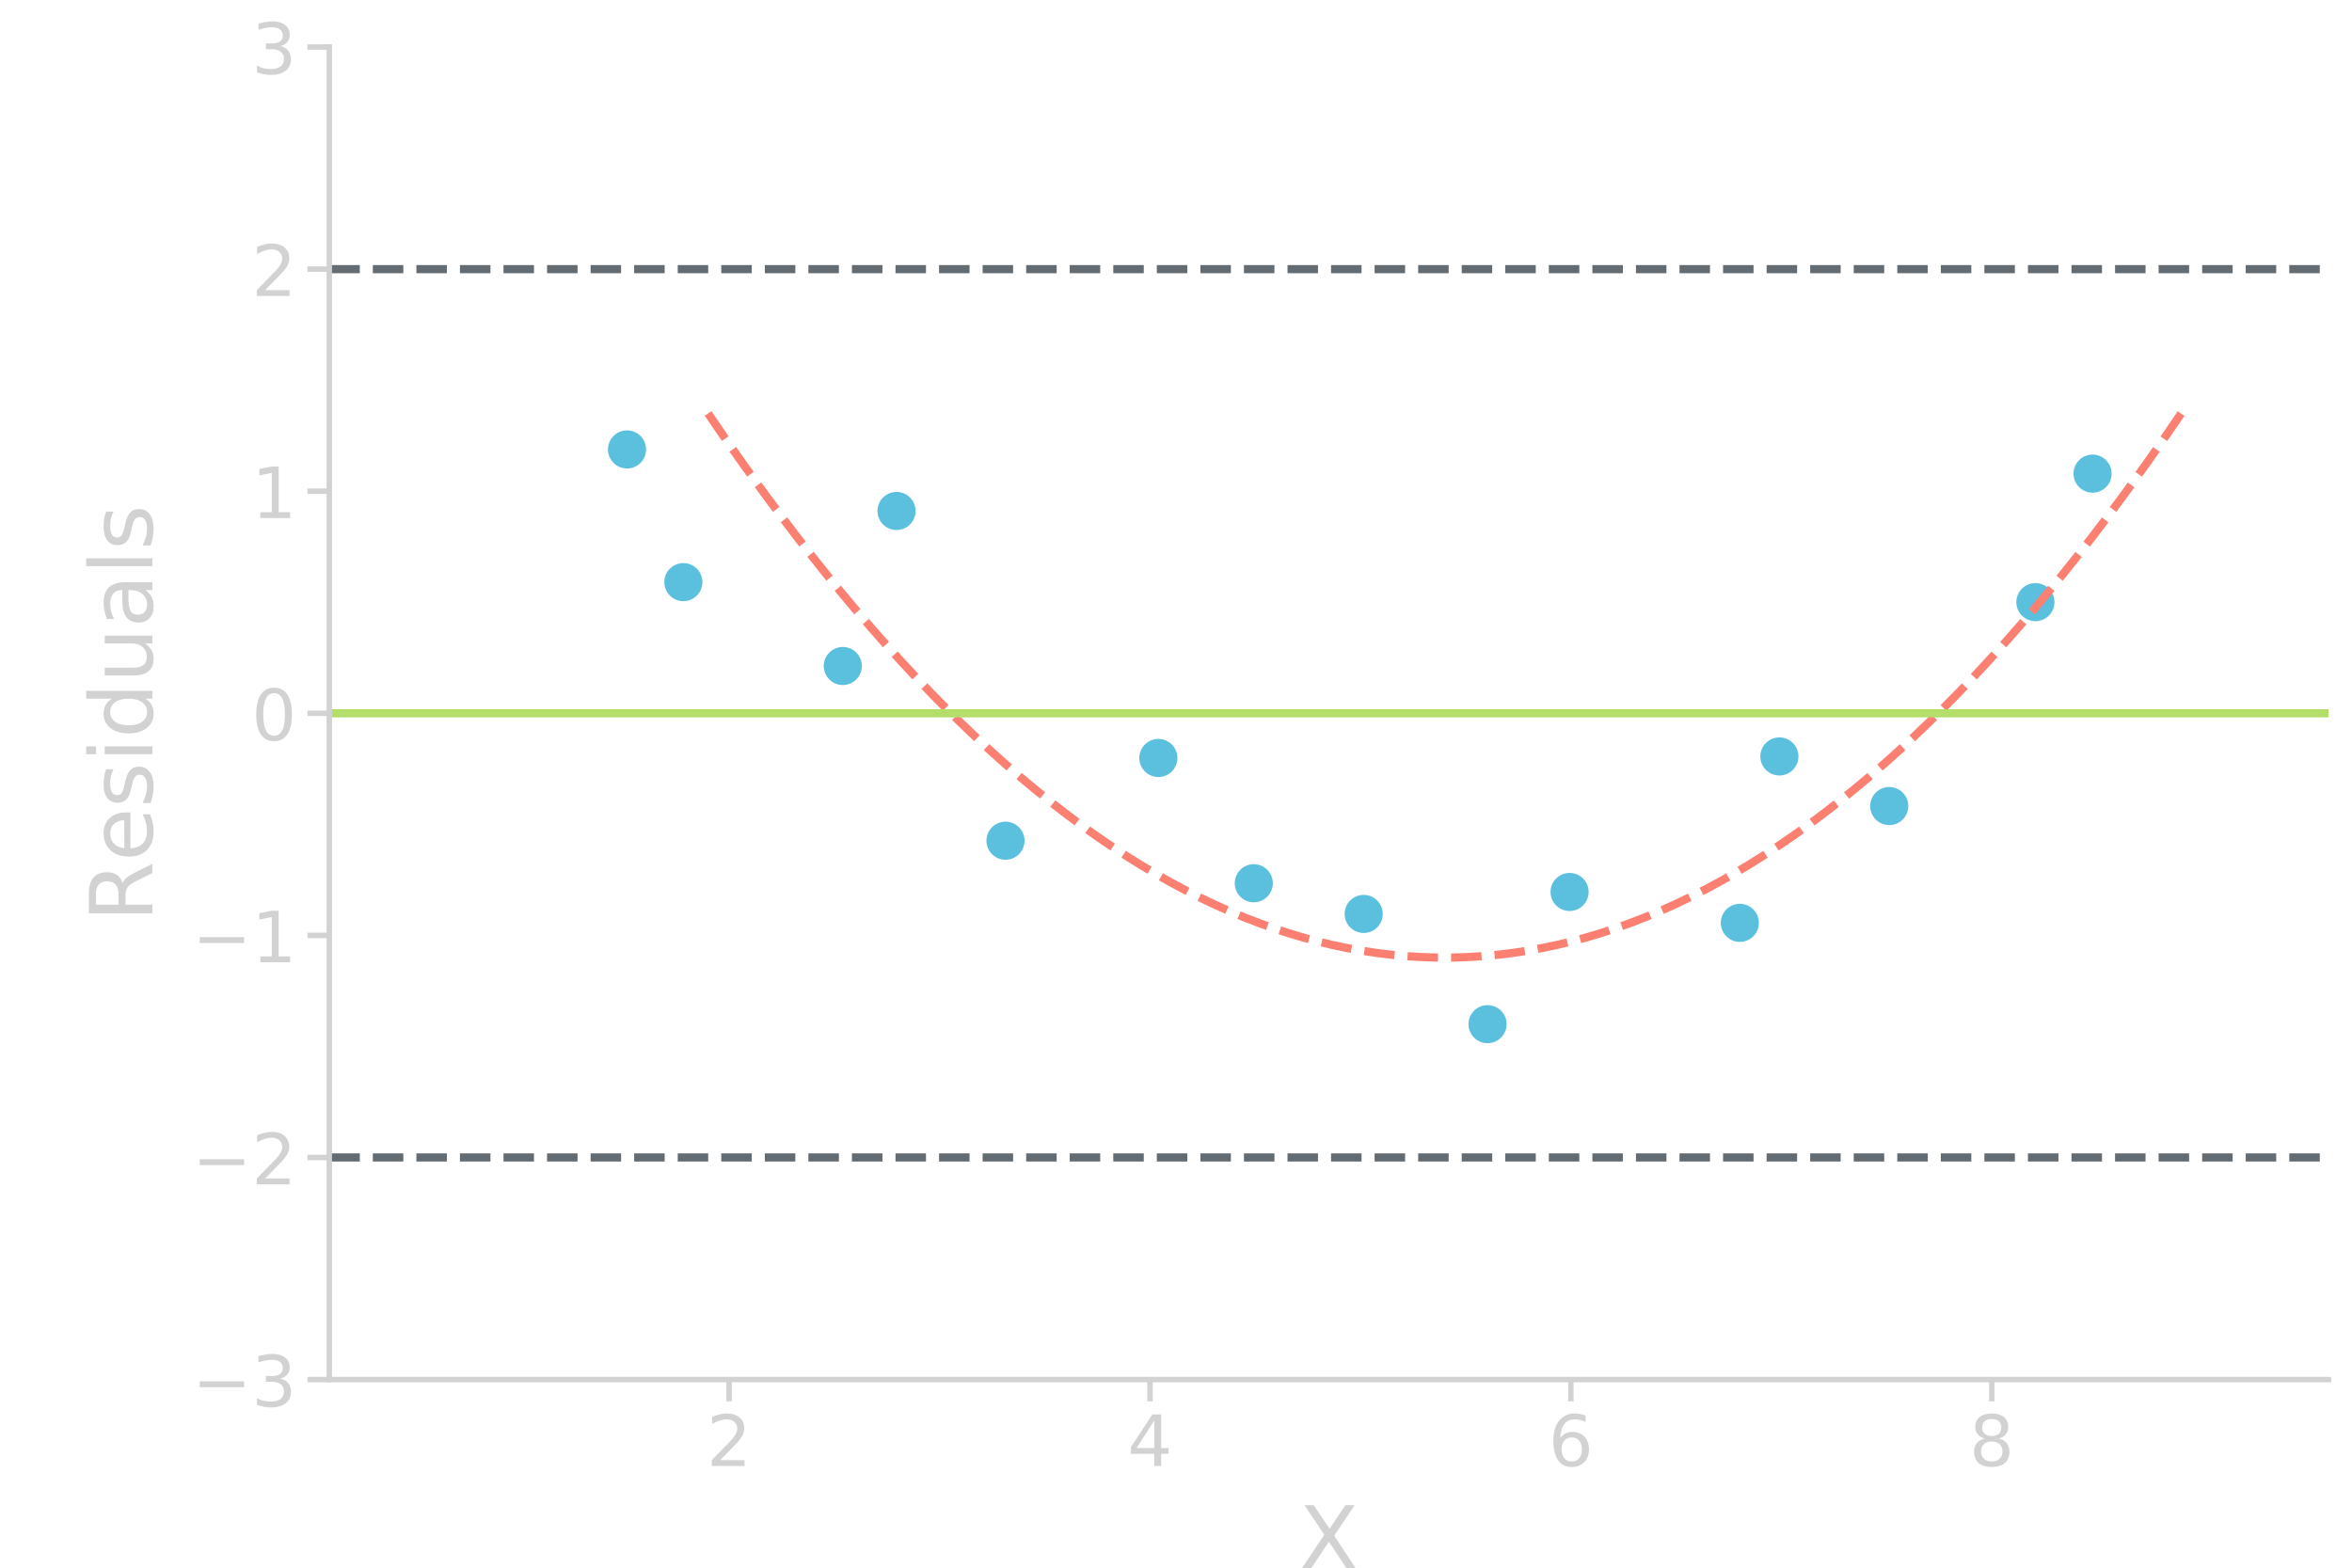
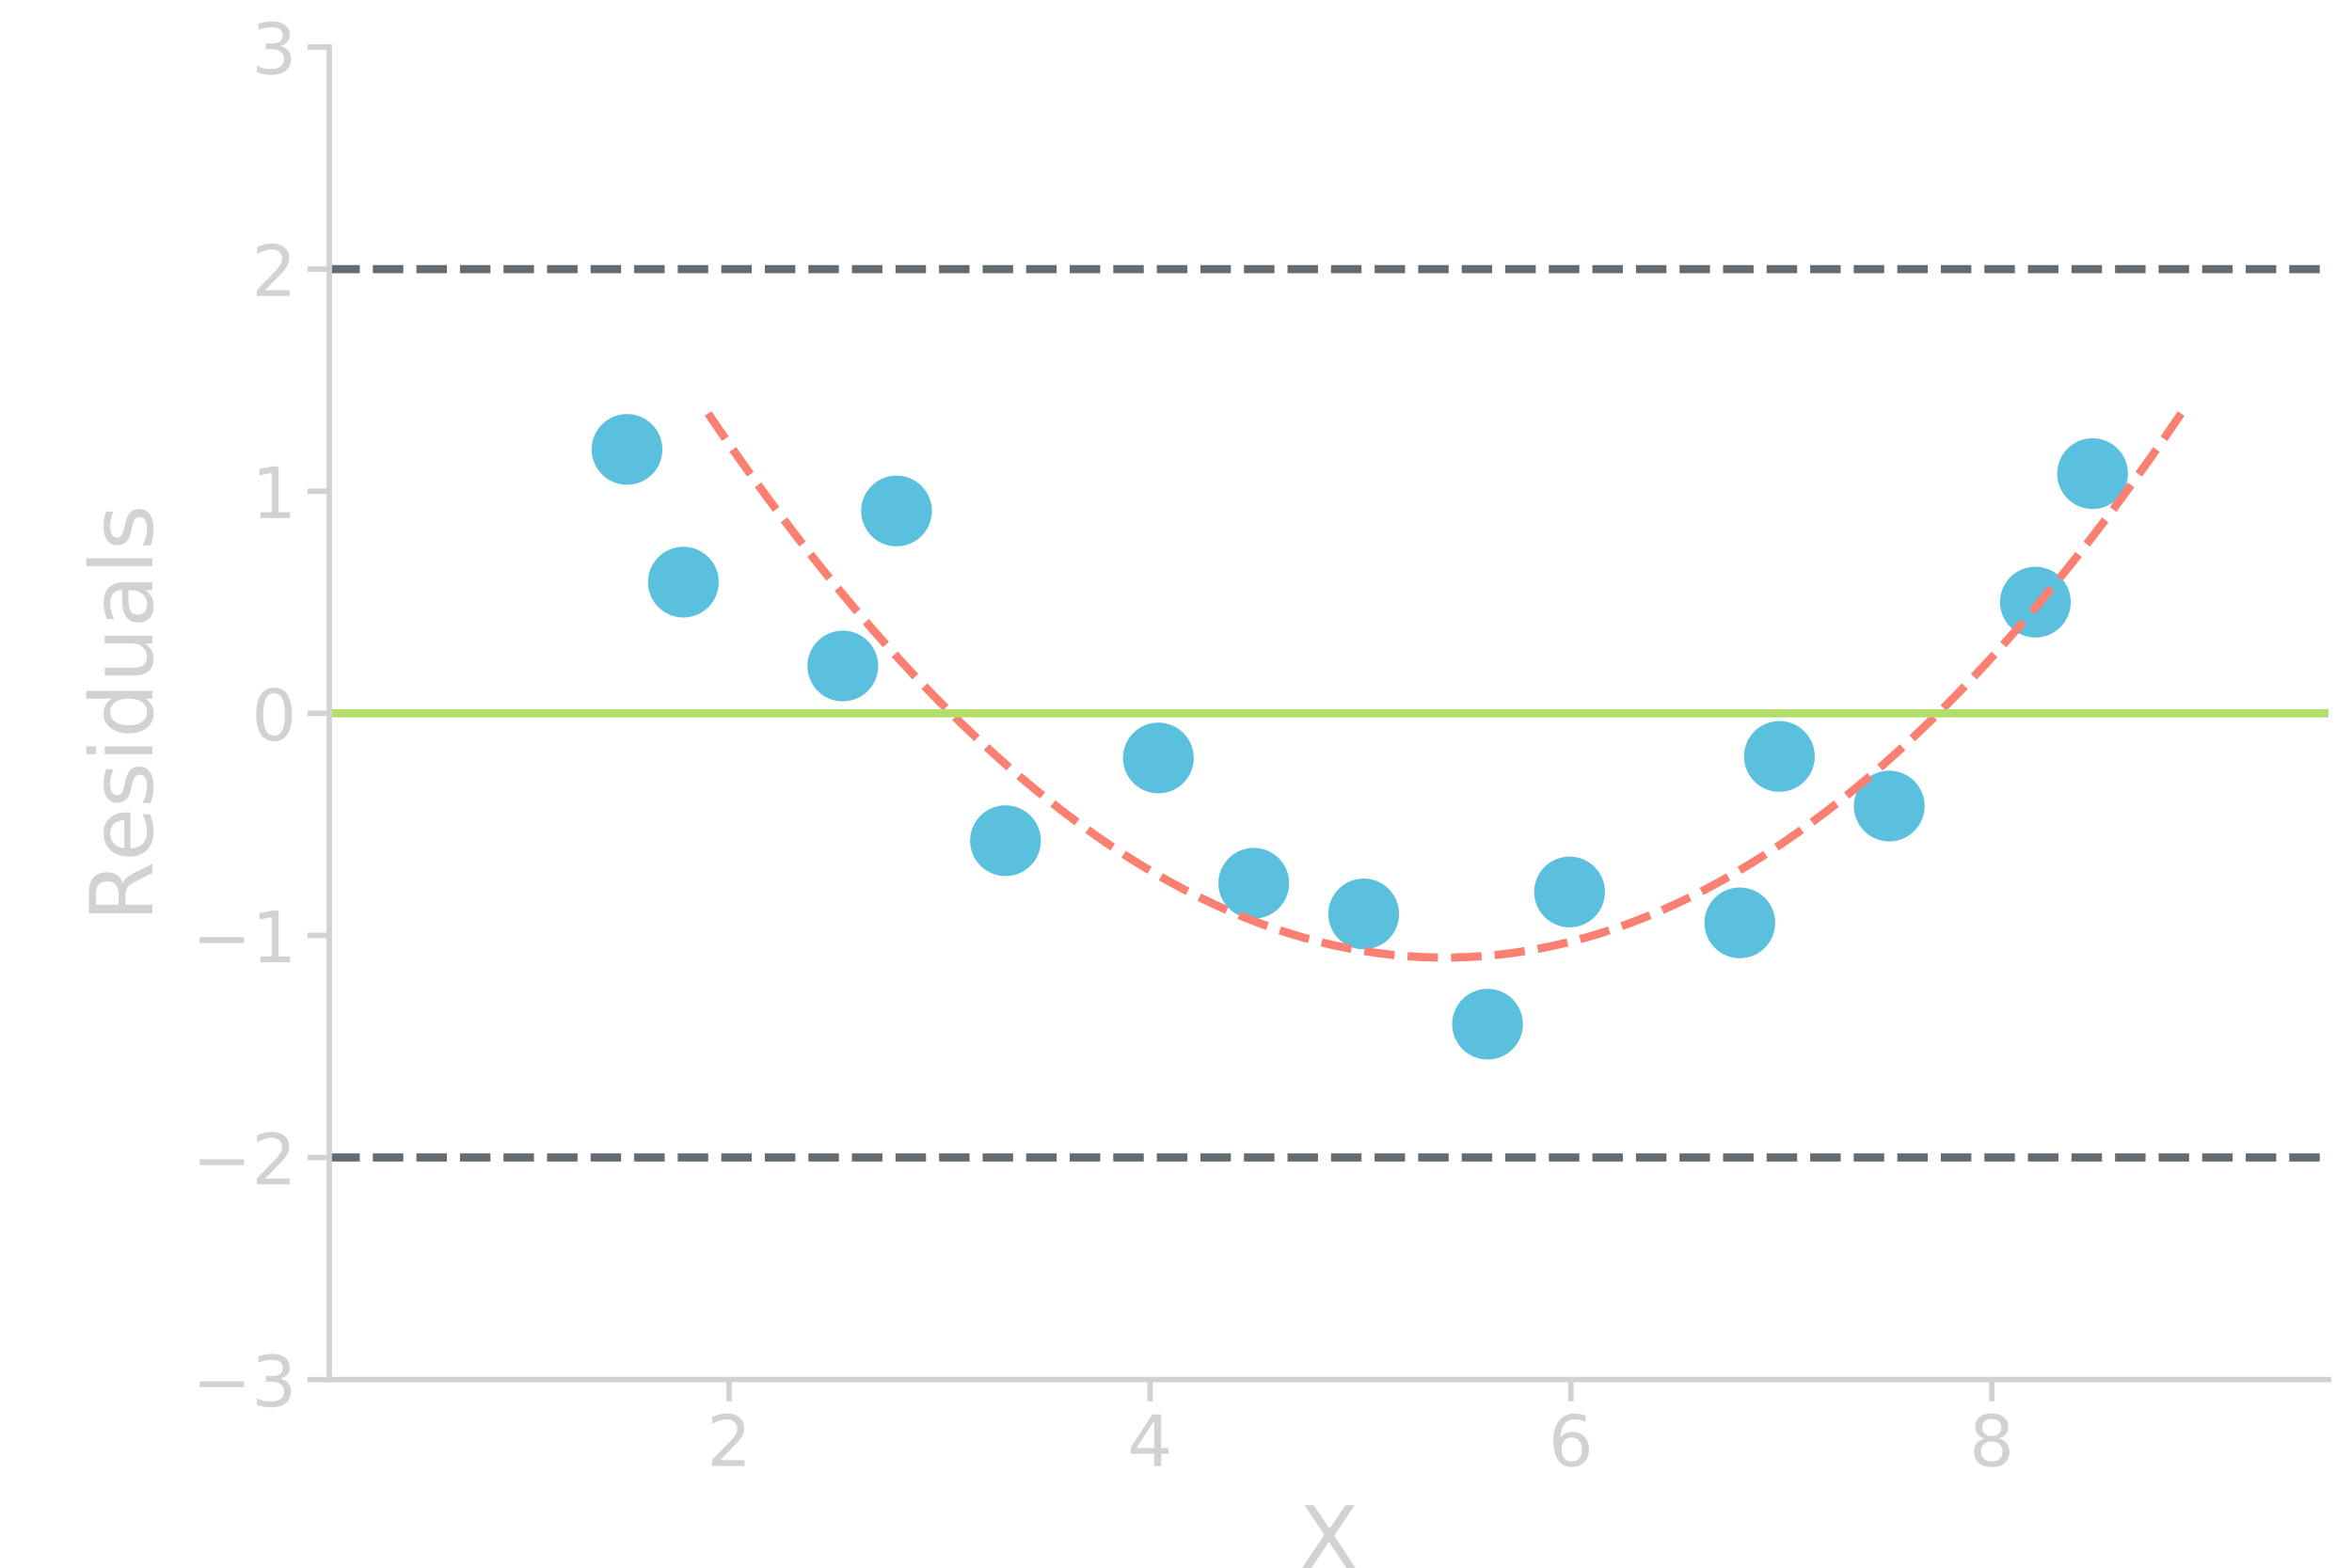
<svg xmlns="http://www.w3.org/2000/svg" xmlns:xlink="http://www.w3.org/1999/xlink" height="288pt" version="1.1" viewBox="0 0 432 288" width="432pt">
  <defs>
    <style type="text/css">
*{stroke-linecap:butt;stroke-linejoin:round;}
  </style>
  </defs>
  <g id="figure_1">
    <g id="patch_1">
      <path d="M 0 288  L 432 288  L 432 0  L 0 0  z " style="fill:none;" />
    </g>
    <g id="axes_1">
      <g id="patch_2">
        <path d="M 60.48 253.44  L 427.68 253.44  L 427.68 8.64  L 60.48 8.64  z " style="fill:none;" />
      </g>
      <g id="matplotlib.axis_1">
        <g id="xtick_1">
          <g id="line2d_1">
            <defs>
-               <path d="M 0 0  L 0 4  " id="mefac80c619" style="stroke:#d2d2d2;" />
-             </defs>
-             <g>
-               <use style="fill:#d2d2d2;stroke:#d2d2d2;" x="133.92" xlink:href="#mefac80c619" y="253.44" />
+               <path d="M 0 0  L 0 4  " id="m956179f879" style="stroke:#d2d2d2;" />
+             </defs>
+             <g>
+               <use style="fill:#d2d2d2;stroke:#d2d2d2;" x="133.92" xlink:href="#m956179f879" y="253.44" />
            </g>
          </g>
          <g id="text_1">
            <defs>
              <path d="M 19.188 8.297  L 53.609 8.297  L 53.609 0  L 7.328 0  L 7.328 8.297  Q 12.938 14.109 22.625 23.891  Q 32.328 33.688 34.812 36.531  Q 39.547 41.844 41.422 45.531  Q 43.312 49.219 43.312 52.781  Q 43.312 58.594 39.234 62.25  Q 35.156 65.922 28.609 65.922  Q 23.969 65.922 18.812 64.312  Q 13.672 62.703 7.812 59.422  L 7.812 69.391  Q 13.766 71.781 18.938 73  Q 24.125 74.219 28.422 74.219  Q 39.75 74.219 46.484 68.547  Q 53.219 62.891 53.219 53.422  Q 53.219 48.922 51.531 44.891  Q 49.859 40.875 45.406 35.406  Q 44.188 33.984 37.641 27.219  Q 31.109 20.453 19.188 8.297  " id="DejaVuSans-32" />
            </defs>
            <g style="fill:#d2d2d2;" transform="translate(129.7844 269.318)scale(0.13 -0.13)">
              <use xlink:href="#DejaVuSans-32" />
            </g>
          </g>
        </g>
        <g id="xtick_2">
          <g id="line2d_2">
            <g>
-               <use style="fill:#d2d2d2;stroke:#d2d2d2;" x="211.225" xlink:href="#mefac80c619" y="253.44" />
+               <use style="fill:#d2d2d2;stroke:#d2d2d2;" x="211.225" xlink:href="#m956179f879" y="253.44" />
            </g>
          </g>
          <g id="text_2">
            <defs>
              <path d="M 37.797 64.312  L 12.891 25.391  L 37.797 25.391  z M 35.203 72.906  L 47.609 72.906  L 47.609 25.391  L 58.016 25.391  L 58.016 17.188  L 47.609 17.188  L 47.609 0  L 37.797 0  L 37.797 17.188  L 4.891 17.188  L 4.891 26.703  z " id="DejaVuSans-34" />
            </defs>
            <g style="fill:#d2d2d2;" transform="translate(207.0896 269.318)scale(0.13 -0.13)">
              <use xlink:href="#DejaVuSans-34" />
            </g>
          </g>
        </g>
        <g id="xtick_3">
          <g id="line2d_3">
            <g>
-               <use style="fill:#d2d2d2;stroke:#d2d2d2;" x="288.531" xlink:href="#mefac80c619" y="253.44" />
+               <use style="fill:#d2d2d2;stroke:#d2d2d2;" x="288.531" xlink:href="#m956179f879" y="253.44" />
            </g>
          </g>
          <g id="text_3">
            <defs>
              <path d="M 33.016 40.375  Q 26.375 40.375 22.484 35.828  Q 18.609 31.297 18.609 23.391  Q 18.609 15.531 22.484 10.953  Q 26.375 6.391 33.016 6.391  Q 39.656 6.391 43.531 10.953  Q 47.406 15.531 47.406 23.391  Q 47.406 31.297 43.531 35.828  Q 39.656 40.375 33.016 40.375  M 52.594 71.297  L 52.594 62.312  Q 48.875 64.062 45.094 64.984  Q 41.312 65.922 37.594 65.922  Q 27.828 65.922 22.672 59.328  Q 17.531 52.734 16.797 39.406  Q 19.672 43.656 24.016 45.922  Q 28.375 48.188 33.594 48.188  Q 44.578 48.188 50.953 41.516  Q 57.328 34.859 57.328 23.391  Q 57.328 12.156 50.688 5.359  Q 44.047 -1.422 33.016 -1.422  Q 20.359 -1.422 13.672 8.266  Q 6.984 17.969 6.984 36.375  Q 6.984 53.656 15.188 63.938  Q 23.391 74.219 37.203 74.219  Q 40.922 74.219 44.703 73.484  Q 48.484 72.75 52.594 71.297  " id="DejaVuSans-36" />
            </defs>
            <g style="fill:#d2d2d2;" transform="translate(284.3949 269.318)scale(0.13 -0.13)">
              <use xlink:href="#DejaVuSans-36" />
            </g>
          </g>
        </g>
        <g id="xtick_4">
          <g id="line2d_4">
            <g>
-               <use style="fill:#d2d2d2;stroke:#d2d2d2;" x="365.836" xlink:href="#mefac80c619" y="253.44" />
+               <use style="fill:#d2d2d2;stroke:#d2d2d2;" x="365.836" xlink:href="#m956179f879" y="253.44" />
            </g>
          </g>
          <g id="text_4">
            <defs>
              <path d="M 31.781 34.625  Q 24.75 34.625 20.719 30.859  Q 16.703 27.094 16.703 20.516  Q 16.703 13.922 20.719 10.156  Q 24.75 6.391 31.781 6.391  Q 38.812 6.391 42.859 10.172  Q 46.922 13.969 46.922 20.516  Q 46.922 27.094 42.891 30.859  Q 38.875 34.625 31.781 34.625  M 21.922 38.812  Q 15.578 40.375 12.031 44.719  Q 8.5 49.078 8.5 55.328  Q 8.5 64.062 14.719 69.141  Q 20.953 74.219 31.781 74.219  Q 42.672 74.219 48.875 69.141  Q 55.078 64.062 55.078 55.328  Q 55.078 49.078 51.531 44.719  Q 48 40.375 41.703 38.812  Q 48.828 37.156 52.797 32.312  Q 56.781 27.484 56.781 20.516  Q 56.781 9.906 50.312 4.234  Q 43.844 -1.422 31.781 -1.422  Q 19.734 -1.422 13.25 4.234  Q 6.781 9.906 6.781 20.516  Q 6.781 27.484 10.781 32.312  Q 14.797 37.156 21.922 38.812  M 18.312 54.391  Q 18.312 48.734 21.844 45.562  Q 25.391 42.391 31.781 42.391  Q 38.141 42.391 41.719 45.562  Q 45.312 48.734 45.312 54.391  Q 45.312 60.062 41.719 63.234  Q 38.141 66.406 31.781 66.406  Q 25.391 66.406 21.844 63.234  Q 18.312 60.062 18.312 54.391  " id="DejaVuSans-38" />
            </defs>
            <g style="fill:#d2d2d2;" transform="translate(361.7002 269.318)scale(0.13 -0.13)">
              <use xlink:href="#DejaVuSans-38" />
            </g>
          </g>
        </g>
        <g id="text_5">
          <defs>
            <path d="M 6.297 72.906  L 16.891 72.906  L 35.016 45.797  L 53.219 72.906  L 63.812 72.906  L 40.375 37.891  L 65.375 0  L 54.781 0  L 34.281 31  L 13.625 0  L 2.984 0  L 29 38.922  z " id="DejaVuSans-58" />
          </defs>
          <g style="fill:#d2d2d2;" transform="translate(238.6 288.1791)scale(0.16 -0.16)">
            <use xlink:href="#DejaVuSans-58" />
          </g>
        </g>
      </g>
      <g id="matplotlib.axis_2">
        <g id="ytick_1">
          <g id="line2d_5">
            <defs>
-               <path d="M 0 0  L -4 0  " id="m647a6e5021" style="stroke:#d2d2d2;" />
-             </defs>
-             <g>
-               <use style="fill:#d2d2d2;stroke:#d2d2d2;" x="60.48" xlink:href="#m647a6e5021" y="253.44" />
+               <path d="M 0 0  L -4 0  " id="m6e85d7da1a" style="stroke:#d2d2d2;" />
+             </defs>
+             <g>
+               <use style="fill:#d2d2d2;stroke:#d2d2d2;" x="60.48" xlink:href="#m6e85d7da1a" y="253.44" />
            </g>
          </g>
          <g id="text_6">
            <defs>
              <path d="M 10.594 35.5  L 73.188 35.5  L 73.188 27.203  L 10.594 27.203  z " id="DejaVuSans-2212" />
              <path d="M 40.578 39.312  Q 47.656 37.797 51.625 33  Q 55.609 28.219 55.609 21.188  Q 55.609 10.406 48.188 4.484  Q 40.766 -1.422 27.094 -1.422  Q 22.516 -1.422 17.656 -0.516  Q 12.797 0.391 7.625 2.203  L 7.625 11.719  Q 11.719 9.328 16.594 8.109  Q 21.484 6.891 26.812 6.891  Q 36.078 6.891 40.938 10.547  Q 45.797 14.203 45.797 21.188  Q 45.797 27.641 41.281 31.266  Q 36.766 34.906 28.719 34.906  L 20.219 34.906  L 20.219 43.016  L 29.109 43.016  Q 36.375 43.016 40.234 45.922  Q 44.094 48.828 44.094 54.297  Q 44.094 59.906 40.109 62.906  Q 36.141 65.922 28.719 65.922  Q 24.656 65.922 20.016 65.031  Q 15.375 64.156 9.812 62.312  L 9.812 71.094  Q 15.438 72.656 20.344 73.438  Q 25.25 74.219 29.594 74.219  Q 40.828 74.219 47.359 69.109  Q 53.906 64.016 53.906 55.328  Q 53.906 49.266 50.438 45.094  Q 46.969 40.922 40.578 39.312  " id="DejaVuSans-33" />
            </defs>
            <g style="fill:#d2d2d2;" transform="translate(35.31516 258.379)scale(0.13 -0.13)">
              <use xlink:href="#DejaVuSans-2212" />
              <use x="83.789" xlink:href="#DejaVuSans-33" />
            </g>
          </g>
        </g>
        <g id="ytick_2">
          <g id="line2d_6">
            <g>
-               <use style="fill:#d2d2d2;stroke:#d2d2d2;" x="60.48" xlink:href="#m647a6e5021" y="212.64" />
+               <use style="fill:#d2d2d2;stroke:#d2d2d2;" x="60.48" xlink:href="#m6e85d7da1a" y="212.64" />
            </g>
          </g>
          <g id="text_7">
            <g style="fill:#d2d2d2;" transform="translate(35.31516 217.579)scale(0.13 -0.13)">
              <use xlink:href="#DejaVuSans-2212" />
              <use x="83.789" xlink:href="#DejaVuSans-32" />
            </g>
          </g>
        </g>
        <g id="ytick_3">
          <g id="line2d_7">
            <g>
-               <use style="fill:#d2d2d2;stroke:#d2d2d2;" x="60.48" xlink:href="#m647a6e5021" y="171.84" />
+               <use style="fill:#d2d2d2;stroke:#d2d2d2;" x="60.48" xlink:href="#m6e85d7da1a" y="171.84" />
            </g>
          </g>
          <g id="text_8">
            <defs>
              <path d="M 12.406 8.297  L 28.516 8.297  L 28.516 63.922  L 10.984 60.406  L 10.984 69.391  L 28.422 72.906  L 38.281 72.906  L 38.281 8.297  L 54.391 8.297  L 54.391 0  L 12.406 0  z " id="DejaVuSans-31" />
            </defs>
            <g style="fill:#d2d2d2;" transform="translate(35.31516 176.779)scale(0.13 -0.13)">
              <use xlink:href="#DejaVuSans-2212" />
              <use x="83.789" xlink:href="#DejaVuSans-31" />
            </g>
          </g>
        </g>
        <g id="ytick_4">
          <g id="line2d_8">
            <g>
-               <use style="fill:#d2d2d2;stroke:#d2d2d2;" x="60.48" xlink:href="#m647a6e5021" y="131.04" />
+               <use style="fill:#d2d2d2;stroke:#d2d2d2;" x="60.48" xlink:href="#m6e85d7da1a" y="131.04" />
            </g>
          </g>
          <g id="text_9">
            <defs>
              <path d="M 31.781 66.406  Q 24.172 66.406 20.328 58.906  Q 16.5 51.422 16.5 36.375  Q 16.5 21.391 20.328 13.891  Q 24.172 6.391 31.781 6.391  Q 39.453 6.391 43.281 13.891  Q 47.125 21.391 47.125 36.375  Q 47.125 51.422 43.281 58.906  Q 39.453 66.406 31.781 66.406  M 31.781 74.219  Q 44.047 74.219 50.516 64.516  Q 56.984 54.828 56.984 36.375  Q 56.984 17.969 50.516 8.266  Q 44.047 -1.422 31.781 -1.422  Q 19.531 -1.422 13.062 8.266  Q 6.594 17.969 6.594 36.375  Q 6.594 54.828 13.062 64.516  Q 19.531 74.219 31.781 74.219  " id="DejaVuSans-30" />
            </defs>
            <g style="fill:#d2d2d2;" transform="translate(46.20875 135.979)scale(0.13 -0.13)">
              <use xlink:href="#DejaVuSans-30" />
            </g>
          </g>
        </g>
        <g id="ytick_5">
          <g id="line2d_9">
            <g>
-               <use style="fill:#d2d2d2;stroke:#d2d2d2;" x="60.48" xlink:href="#m647a6e5021" y="90.24" />
+               <use style="fill:#d2d2d2;stroke:#d2d2d2;" x="60.48" xlink:href="#m6e85d7da1a" y="90.24" />
            </g>
          </g>
          <g id="text_10">
            <g style="fill:#d2d2d2;" transform="translate(46.20875 95.17898)scale(0.13 -0.13)">
              <use xlink:href="#DejaVuSans-31" />
            </g>
          </g>
        </g>
        <g id="ytick_6">
          <g id="line2d_10">
            <g>
-               <use style="fill:#d2d2d2;stroke:#d2d2d2;" x="60.48" xlink:href="#m647a6e5021" y="49.44" />
+               <use style="fill:#d2d2d2;stroke:#d2d2d2;" x="60.48" xlink:href="#m6e85d7da1a" y="49.44" />
            </g>
          </g>
          <g id="text_11">
            <g style="fill:#d2d2d2;" transform="translate(46.20875 54.37898)scale(0.13 -0.13)">
              <use xlink:href="#DejaVuSans-32" />
            </g>
          </g>
        </g>
        <g id="ytick_7">
          <g id="line2d_11">
            <g>
-               <use style="fill:#d2d2d2;stroke:#d2d2d2;" x="60.48" xlink:href="#m647a6e5021" y="8.64" />
+               <use style="fill:#d2d2d2;stroke:#d2d2d2;" x="60.48" xlink:href="#m6e85d7da1a" y="8.64" />
            </g>
          </g>
          <g id="text_12">
            <g style="fill:#d2d2d2;" transform="translate(46.20875 13.57898)scale(0.13 -0.13)">
              <use xlink:href="#DejaVuSans-33" />
            </g>
          </g>
        </g>
        <g id="text_13">
          <defs>
            <path d="M 44.391 34.188  Q 47.562 33.109 50.562 29.594  Q 53.562 26.078 56.594 19.922  L 66.609 0  L 56 0  L 46.688 18.703  Q 43.062 26.031 39.672 28.422  Q 36.281 30.812 30.422 30.812  L 19.672 30.812  L 19.672 0  L 9.812 0  L 9.812 72.906  L 32.078 72.906  Q 44.578 72.906 50.734 67.672  Q 56.891 62.453 56.891 51.906  Q 56.891 45.016 53.688 40.469  Q 50.484 35.938 44.391 34.188  M 19.672 64.797  L 19.672 38.922  L 32.078 38.922  Q 39.203 38.922 42.844 42.219  Q 46.484 45.516 46.484 51.906  Q 46.484 58.297 42.844 61.547  Q 39.203 64.797 32.078 64.797  z " id="DejaVuSans-52" />
            <path d="M 56.203 29.594  L 56.203 25.203  L 14.891 25.203  Q 15.484 15.922 20.484 11.062  Q 25.484 6.203 34.422 6.203  Q 39.594 6.203 44.453 7.469  Q 49.312 8.734 54.109 11.281  L 54.109 2.781  Q 49.266 0.734 44.188 -0.344  Q 39.109 -1.422 33.891 -1.422  Q 20.797 -1.422 13.156 6.188  Q 5.516 13.812 5.516 26.812  Q 5.516 40.234 12.766 48.109  Q 20.016 56 32.328 56  Q 43.359 56 49.781 48.891  Q 56.203 41.797 56.203 29.594  M 47.219 32.234  Q 47.125 39.594 43.094 43.984  Q 39.062 48.391 32.422 48.391  Q 24.906 48.391 20.391 44.141  Q 15.875 39.891 15.188 32.172  z " id="DejaVuSans-65" />
            <path d="M 44.281 53.078  L 44.281 44.578  Q 40.484 46.531 36.375 47.5  Q 32.281 48.484 27.875 48.484  Q 21.188 48.484 17.844 46.438  Q 14.5 44.391 14.5 40.281  Q 14.5 37.156 16.891 35.375  Q 19.281 33.594 26.516 31.984  L 29.594 31.297  Q 39.156 29.25 43.188 25.516  Q 47.219 21.781 47.219 15.094  Q 47.219 7.469 41.188 3.016  Q 35.156 -1.422 24.609 -1.422  Q 20.219 -1.422 15.453 -0.562  Q 10.688 0.297 5.422 2  L 5.422 11.281  Q 10.406 8.688 15.234 7.391  Q 20.062 6.109 24.812 6.109  Q 31.156 6.109 34.562 8.281  Q 37.984 10.453 37.984 14.406  Q 37.984 18.062 35.516 20.016  Q 33.062 21.969 24.703 23.781  L 21.578 24.516  Q 13.234 26.266 9.516 29.906  Q 5.812 33.547 5.812 39.891  Q 5.812 47.609 11.281 51.797  Q 16.75 56 26.812 56  Q 31.781 56 36.172 55.266  Q 40.578 54.547 44.281 53.078  " id="DejaVuSans-73" />
            <path d="M 9.422 54.688  L 18.406 54.688  L 18.406 0  L 9.422 0  z M 9.422 75.984  L 18.406 75.984  L 18.406 64.594  L 9.422 64.594  z " id="DejaVuSans-69" />
            <path d="M 45.406 46.391  L 45.406 75.984  L 54.391 75.984  L 54.391 0  L 45.406 0  L 45.406 8.203  Q 42.578 3.328 38.25 0.953  Q 33.938 -1.422 27.875 -1.422  Q 17.969 -1.422 11.734 6.484  Q 5.516 14.406 5.516 27.297  Q 5.516 40.188 11.734 48.094  Q 17.969 56 27.875 56  Q 33.938 56 38.25 53.625  Q 42.578 51.266 45.406 46.391  M 14.797 27.297  Q 14.797 17.391 18.875 11.75  Q 22.953 6.109 30.078 6.109  Q 37.203 6.109 41.297 11.75  Q 45.406 17.391 45.406 27.297  Q 45.406 37.203 41.297 42.844  Q 37.203 48.484 30.078 48.484  Q 22.953 48.484 18.875 42.844  Q 14.797 37.203 14.797 27.297  " id="DejaVuSans-64" />
            <path d="M 8.5 21.578  L 8.5 54.688  L 17.484 54.688  L 17.484 21.922  Q 17.484 14.156 20.5 10.266  Q 23.531 6.391 29.594 6.391  Q 36.859 6.391 41.078 11.031  Q 45.312 15.672 45.312 23.688  L 45.312 54.688  L 54.297 54.688  L 54.297 0  L 45.312 0  L 45.312 8.406  Q 42.047 3.422 37.719 1  Q 33.406 -1.422 27.688 -1.422  Q 18.266 -1.422 13.375 4.438  Q 8.5 10.297 8.5 21.578  M 31.109 56  z " id="DejaVuSans-75" />
            <path d="M 34.281 27.484  Q 23.391 27.484 19.188 25  Q 14.984 22.516 14.984 16.5  Q 14.984 11.719 18.141 8.906  Q 21.297 6.109 26.703 6.109  Q 34.188 6.109 38.703 11.406  Q 43.219 16.703 43.219 25.484  L 43.219 27.484  z M 52.203 31.203  L 52.203 0  L 43.219 0  L 43.219 8.297  Q 40.141 3.328 35.547 0.953  Q 30.953 -1.422 24.312 -1.422  Q 15.922 -1.422 10.953 3.297  Q 6 8.016 6 15.922  Q 6 25.141 12.172 29.828  Q 18.359 34.516 30.609 34.516  L 43.219 34.516  L 43.219 35.406  Q 43.219 41.609 39.141 45  Q 35.062 48.391 27.688 48.391  Q 23 48.391 18.547 47.266  Q 14.109 46.141 10.016 43.891  L 10.016 52.203  Q 14.938 54.109 19.578 55.047  Q 24.219 56 28.609 56  Q 40.484 56 46.344 49.844  Q 52.203 43.703 52.203 31.203  " id="DejaVuSans-61" />
            <path d="M 9.422 75.984  L 18.406 75.984  L 18.406 0  L 9.422 0  z " id="DejaVuSans-6c" />
          </defs>
          <g style="fill:#d2d2d2;" transform="translate(27.98766 169.3475)rotate(-90)scale(0.16 -0.16)">
            <use xlink:href="#DejaVuSans-52" />
            <use x="69.42" xlink:href="#DejaVuSans-65" />
            <use x="130.943" xlink:href="#DejaVuSans-73" />
            <use x="183.043" xlink:href="#DejaVuSans-69" />
            <use x="210.826" xlink:href="#DejaVuSans-64" />
            <use x="274.303" xlink:href="#DejaVuSans-75" />
            <use x="337.682" xlink:href="#DejaVuSans-61" />
            <use x="398.961" xlink:href="#DejaVuSans-6c" />
            <use x="426.744" xlink:href="#DejaVuSans-73" />
          </g>
        </g>
      </g>
      <g id="line2d_12">
        <defs>
-           <path d="M 0 3  C 0.796 3 1.559 2.684 2.121 2.121  C 2.684 1.559 3 0.796 3 0  C 3 -0.796 2.684 -1.559 2.121 -2.121  C 1.559 -2.684 0.796 -3 0 -3  C -0.796 -3 -1.559 -2.684 -2.121 -2.121  C -2.684 -1.559 -3 -0.796 -3 0  C -3 0.796 -2.684 1.559 -2.121 2.121  C -1.559 2.684 -0.796 3 0 3  z " id="mcf01cd6157" style="stroke:#5bc0de;" />
+           <path d="M 0 6  C 1.591 6 3.117 5.368 4.243 4.243  C 5.368 3.117 6 1.591 6 0  C 6 -1.591 5.368 -3.117 4.243 -4.243  C 3.117 -5.368 1.591 -6 0 -6  C -1.591 -6 -3.117 -5.368 -4.243 -4.243  C -5.368 -3.117 -6 -1.591 -6 0  C -6 1.591 -5.368 3.117 -4.243 4.243  C -3.117 5.368 -1.591 6 0 6  z " id="m0d95fbf4c4" style="stroke:#5bc0de;" />
        </defs>
-         <g clip-path="url(#pc3c3198579)">
-           <use style="fill:#5bc0de;stroke:#5bc0de;" x="115.166" xlink:href="#mcf01cd6157" y="82.565" />
-           <use style="fill:#5bc0de;stroke:#5bc0de;" x="125.518" xlink:href="#mcf01cd6157" y="106.944" />
-           <use style="fill:#5bc0de;stroke:#5bc0de;" x="154.801" xlink:href="#mcf01cd6157" y="122.35" />
-           <use style="fill:#5bc0de;stroke:#5bc0de;" x="164.669" xlink:href="#mcf01cd6157" y="93.871" />
-           <use style="fill:#5bc0de;stroke:#5bc0de;" x="184.683" xlink:href="#mcf01cd6157" y="154.449" />
-           <use style="fill:#5bc0de;stroke:#5bc0de;" x="212.759" xlink:href="#mcf01cd6157" y="139.249" />
-           <use style="fill:#5bc0de;stroke:#5bc0de;" x="230.286" xlink:href="#mcf01cd6157" y="162.263" />
-           <use style="fill:#5bc0de;stroke:#5bc0de;" x="250.474" xlink:href="#mcf01cd6157" y="167.899" />
-           <use style="fill:#5bc0de;stroke:#5bc0de;" x="273.224" xlink:href="#mcf01cd6157" y="188.15" />
-           <use style="fill:#5bc0de;stroke:#5bc0de;" x="288.292" xlink:href="#mcf01cd6157" y="163.863" />
-           <use style="fill:#5bc0de;stroke:#5bc0de;" x="319.561" xlink:href="#mcf01cd6157" y="169.539" />
-           <use style="fill:#5bc0de;stroke:#5bc0de;" x="326.828" xlink:href="#mcf01cd6157" y="138.965" />
-           <use style="fill:#5bc0de;stroke:#5bc0de;" x="347.005" xlink:href="#mcf01cd6157" y="148.078" />
-           <use style="fill:#5bc0de;stroke:#5bc0de;" x="373.848" xlink:href="#mcf01cd6157" y="110.619" />
-           <use style="fill:#5bc0de;stroke:#5bc0de;" x="384.352" xlink:href="#mcf01cd6157" y="87.011" />
+         <g clip-path="url(#p844dd34a3e)">
+           <use style="fill:#5bc0de;stroke:#5bc0de;" x="115.166" xlink:href="#m0d95fbf4c4" y="82.565" />
+           <use style="fill:#5bc0de;stroke:#5bc0de;" x="125.518" xlink:href="#m0d95fbf4c4" y="106.944" />
+           <use style="fill:#5bc0de;stroke:#5bc0de;" x="154.801" xlink:href="#m0d95fbf4c4" y="122.35" />
+           <use style="fill:#5bc0de;stroke:#5bc0de;" x="164.669" xlink:href="#m0d95fbf4c4" y="93.871" />
+           <use style="fill:#5bc0de;stroke:#5bc0de;" x="184.683" xlink:href="#m0d95fbf4c4" y="154.449" />
+           <use style="fill:#5bc0de;stroke:#5bc0de;" x="212.759" xlink:href="#m0d95fbf4c4" y="139.249" />
+           <use style="fill:#5bc0de;stroke:#5bc0de;" x="230.286" xlink:href="#m0d95fbf4c4" y="162.263" />
+           <use style="fill:#5bc0de;stroke:#5bc0de;" x="250.474" xlink:href="#m0d95fbf4c4" y="167.899" />
+           <use style="fill:#5bc0de;stroke:#5bc0de;" x="273.224" xlink:href="#m0d95fbf4c4" y="188.15" />
+           <use style="fill:#5bc0de;stroke:#5bc0de;" x="288.292" xlink:href="#m0d95fbf4c4" y="163.863" />
+           <use style="fill:#5bc0de;stroke:#5bc0de;" x="319.561" xlink:href="#m0d95fbf4c4" y="169.539" />
+           <use style="fill:#5bc0de;stroke:#5bc0de;" x="326.828" xlink:href="#m0d95fbf4c4" y="138.965" />
+           <use style="fill:#5bc0de;stroke:#5bc0de;" x="347.005" xlink:href="#m0d95fbf4c4" y="148.078" />
+           <use style="fill:#5bc0de;stroke:#5bc0de;" x="373.848" xlink:href="#m0d95fbf4c4" y="110.619" />
+           <use style="fill:#5bc0de;stroke:#5bc0de;" x="384.352" xlink:href="#m0d95fbf4c4" y="87.011" />
        </g>
      </g>
      <g id="line2d_13">
-         <path clip-path="url(#pc3c3198579)" d="M 130.055 75.96  L 132.788 79.958  L 135.521 83.874  L 138.254 87.709  L 140.987 91.462  L 143.72 95.134  L 146.453 98.724  L 149.186 102.233  L 151.919 105.659  L 154.652 109.005  L 157.385 112.268  L 160.118 115.45  L 162.851 118.551  L 165.584 121.57  L 168.317 124.507  L 171.05 127.363  L 173.783 130.137  L 176.516 132.829  L 179.249 135.44  L 181.982 137.97  L 184.715 140.417  L 187.448 142.784  L 190.181 145.068  L 192.914 147.271  L 195.647 149.393  L 198.38 151.432  L 201.113 153.39  L 203.846 155.267  L 206.579 157.062  L 209.312 158.776  L 212.045 160.407  L 214.778 161.958  L 217.511 163.426  L 220.244 164.813  L 222.977 166.119  L 225.71 167.343  L 228.443 168.485  L 231.176 169.546  L 233.909 170.525  L 236.642 171.422  L 239.375 172.238  L 242.108 172.973  L 244.841 173.625  L 247.574 174.196  L 250.307 174.686  L 253.04 175.094  L 255.773 175.42  L 258.506 175.665  L 261.239 175.828  L 263.972 175.91  L 266.705 175.91  L 269.438 175.828  L 272.171 175.665  L 274.904 175.42  L 277.638 175.094  L 280.371 174.686  L 283.104 174.196  L 285.837 173.625  L 288.57 172.973  L 291.303 172.238  L 294.036 171.422  L 296.769 170.525  L 299.502 169.546  L 302.235 168.485  L 304.968 167.343  L 307.701 166.119  L 310.434 164.813  L 313.167 163.426  L 315.9 161.958  L 318.633 160.407  L 321.366 158.776  L 324.099 157.062  L 326.832 155.267  L 329.565 153.39  L 332.298 151.432  L 335.031 149.393  L 337.764 147.271  L 340.497 145.068  L 343.23 142.784  L 345.963 140.417  L 348.696 137.97  L 351.429 135.44  L 354.162 132.829  L 356.895 130.137  L 359.628 127.363  L 362.361 124.507  L 365.094 121.57  L 367.827 118.551  L 370.56 115.45  L 373.293 112.268  L 376.026 109.005  L 378.759 105.659  L 381.492 102.233  L 384.225 98.724  L 386.958 95.134  L 389.691 91.462  L 392.424 87.709  L 395.157 83.874  L 397.89 79.958  L 400.623 75.96  " style="fill:none;stroke:#fb8072;stroke-dasharray:5.6,2.4;stroke-dashoffset:0;stroke-width:1.5;" />
+         <path clip-path="url(#p844dd34a3e)" d="M 130.055 75.96  L 132.788 79.958  L 135.521 83.874  L 138.254 87.709  L 140.987 91.462  L 143.72 95.134  L 146.453 98.724  L 149.186 102.233  L 151.919 105.659  L 154.652 109.005  L 157.385 112.268  L 160.118 115.45  L 162.851 118.551  L 165.584 121.57  L 168.317 124.507  L 171.05 127.363  L 173.783 130.137  L 176.516 132.829  L 179.249 135.44  L 181.982 137.97  L 184.715 140.417  L 187.448 142.784  L 190.181 145.068  L 192.914 147.271  L 195.647 149.393  L 198.38 151.432  L 201.113 153.39  L 203.846 155.267  L 206.579 157.062  L 209.312 158.776  L 212.045 160.407  L 214.778 161.958  L 217.511 163.426  L 220.244 164.813  L 222.977 166.119  L 225.71 167.343  L 228.443 168.485  L 231.176 169.546  L 233.909 170.525  L 236.642 171.422  L 239.375 172.238  L 242.108 172.973  L 244.841 173.625  L 247.574 174.196  L 250.307 174.686  L 253.04 175.094  L 255.773 175.42  L 258.506 175.665  L 261.239 175.828  L 263.972 175.91  L 266.705 175.91  L 269.438 175.828  L 272.171 175.665  L 274.904 175.42  L 277.638 175.094  L 280.371 174.686  L 283.104 174.196  L 285.837 173.625  L 288.57 172.973  L 291.303 172.238  L 294.036 171.422  L 296.769 170.525  L 299.502 169.546  L 302.235 168.485  L 304.968 167.343  L 307.701 166.119  L 310.434 164.813  L 313.167 163.426  L 315.9 161.958  L 318.633 160.407  L 321.366 158.776  L 324.099 157.062  L 326.832 155.267  L 329.565 153.39  L 332.298 151.432  L 335.031 149.393  L 337.764 147.271  L 340.497 145.068  L 343.23 142.784  L 345.963 140.417  L 348.696 137.97  L 351.429 135.44  L 354.162 132.829  L 356.895 130.137  L 359.628 127.363  L 362.361 124.507  L 365.094 121.57  L 367.827 118.551  L 370.56 115.45  L 373.293 112.268  L 376.026 109.005  L 378.759 105.659  L 381.492 102.233  L 384.225 98.724  L 386.958 95.134  L 389.691 91.462  L 392.424 87.709  L 395.157 83.874  L 397.89 79.958  L 400.623 75.96  " style="fill:none;stroke:#fb8072;stroke-dasharray:5.6,2.4;stroke-dashoffset:0;stroke-width:1.5;" />
      </g>
      <g id="line2d_14">
-         <path clip-path="url(#pc3c3198579)" d="M 60.48 131.04  L 427.68 131.04  " style="fill:none;stroke:#b3de69;stroke-linecap:square;stroke-width:1.5;" />
+         <path clip-path="url(#p844dd34a3e)" d="M 60.48 131.04  L 427.68 131.04  " style="fill:none;stroke:#b3de69;stroke-linecap:square;stroke-width:1.5;" />
      </g>
      <g id="line2d_15">
-         <path clip-path="url(#pc3c3198579)" d="M 60.48 49.44  L 427.68 49.44  " style="fill:none;stroke:#636c72;stroke-dasharray:5.6,2.4;stroke-dashoffset:0;stroke-width:1.5;" />
+         <path clip-path="url(#p844dd34a3e)" d="M 60.48 49.44  L 427.68 49.44  " style="fill:none;stroke:#636c72;stroke-dasharray:5.6,2.4;stroke-dashoffset:0;stroke-width:1.5;" />
      </g>
      <g id="line2d_16">
-         <path clip-path="url(#pc3c3198579)" d="M 60.48 212.64  L 427.68 212.64  " style="fill:none;stroke:#636c72;stroke-dasharray:5.6,2.4;stroke-dashoffset:0;stroke-width:1.5;" />
+         <path clip-path="url(#p844dd34a3e)" d="M 60.48 212.64  L 427.68 212.64  " style="fill:none;stroke:#636c72;stroke-dasharray:5.6,2.4;stroke-dashoffset:0;stroke-width:1.5;" />
      </g>
      <g id="patch_3">
        <path d="M 60.48 253.44  L 60.48 8.64  " style="fill:none;stroke:#d2d2d2;stroke-linecap:square;stroke-linejoin:miter;" />
      </g>
      <g id="patch_4">
        <path d="M 60.48 253.44  L 427.68 253.44  " style="fill:none;stroke:#d2d2d2;stroke-linecap:square;stroke-linejoin:miter;" />
      </g>
    </g>
  </g>
  <defs>
-     <clipPath id="pc3c3198579">
+     <clipPath id="p844dd34a3e">
      <rect height="244.8" width="367.2" x="60.48" y="8.64" />
    </clipPath>
  </defs>
</svg>
